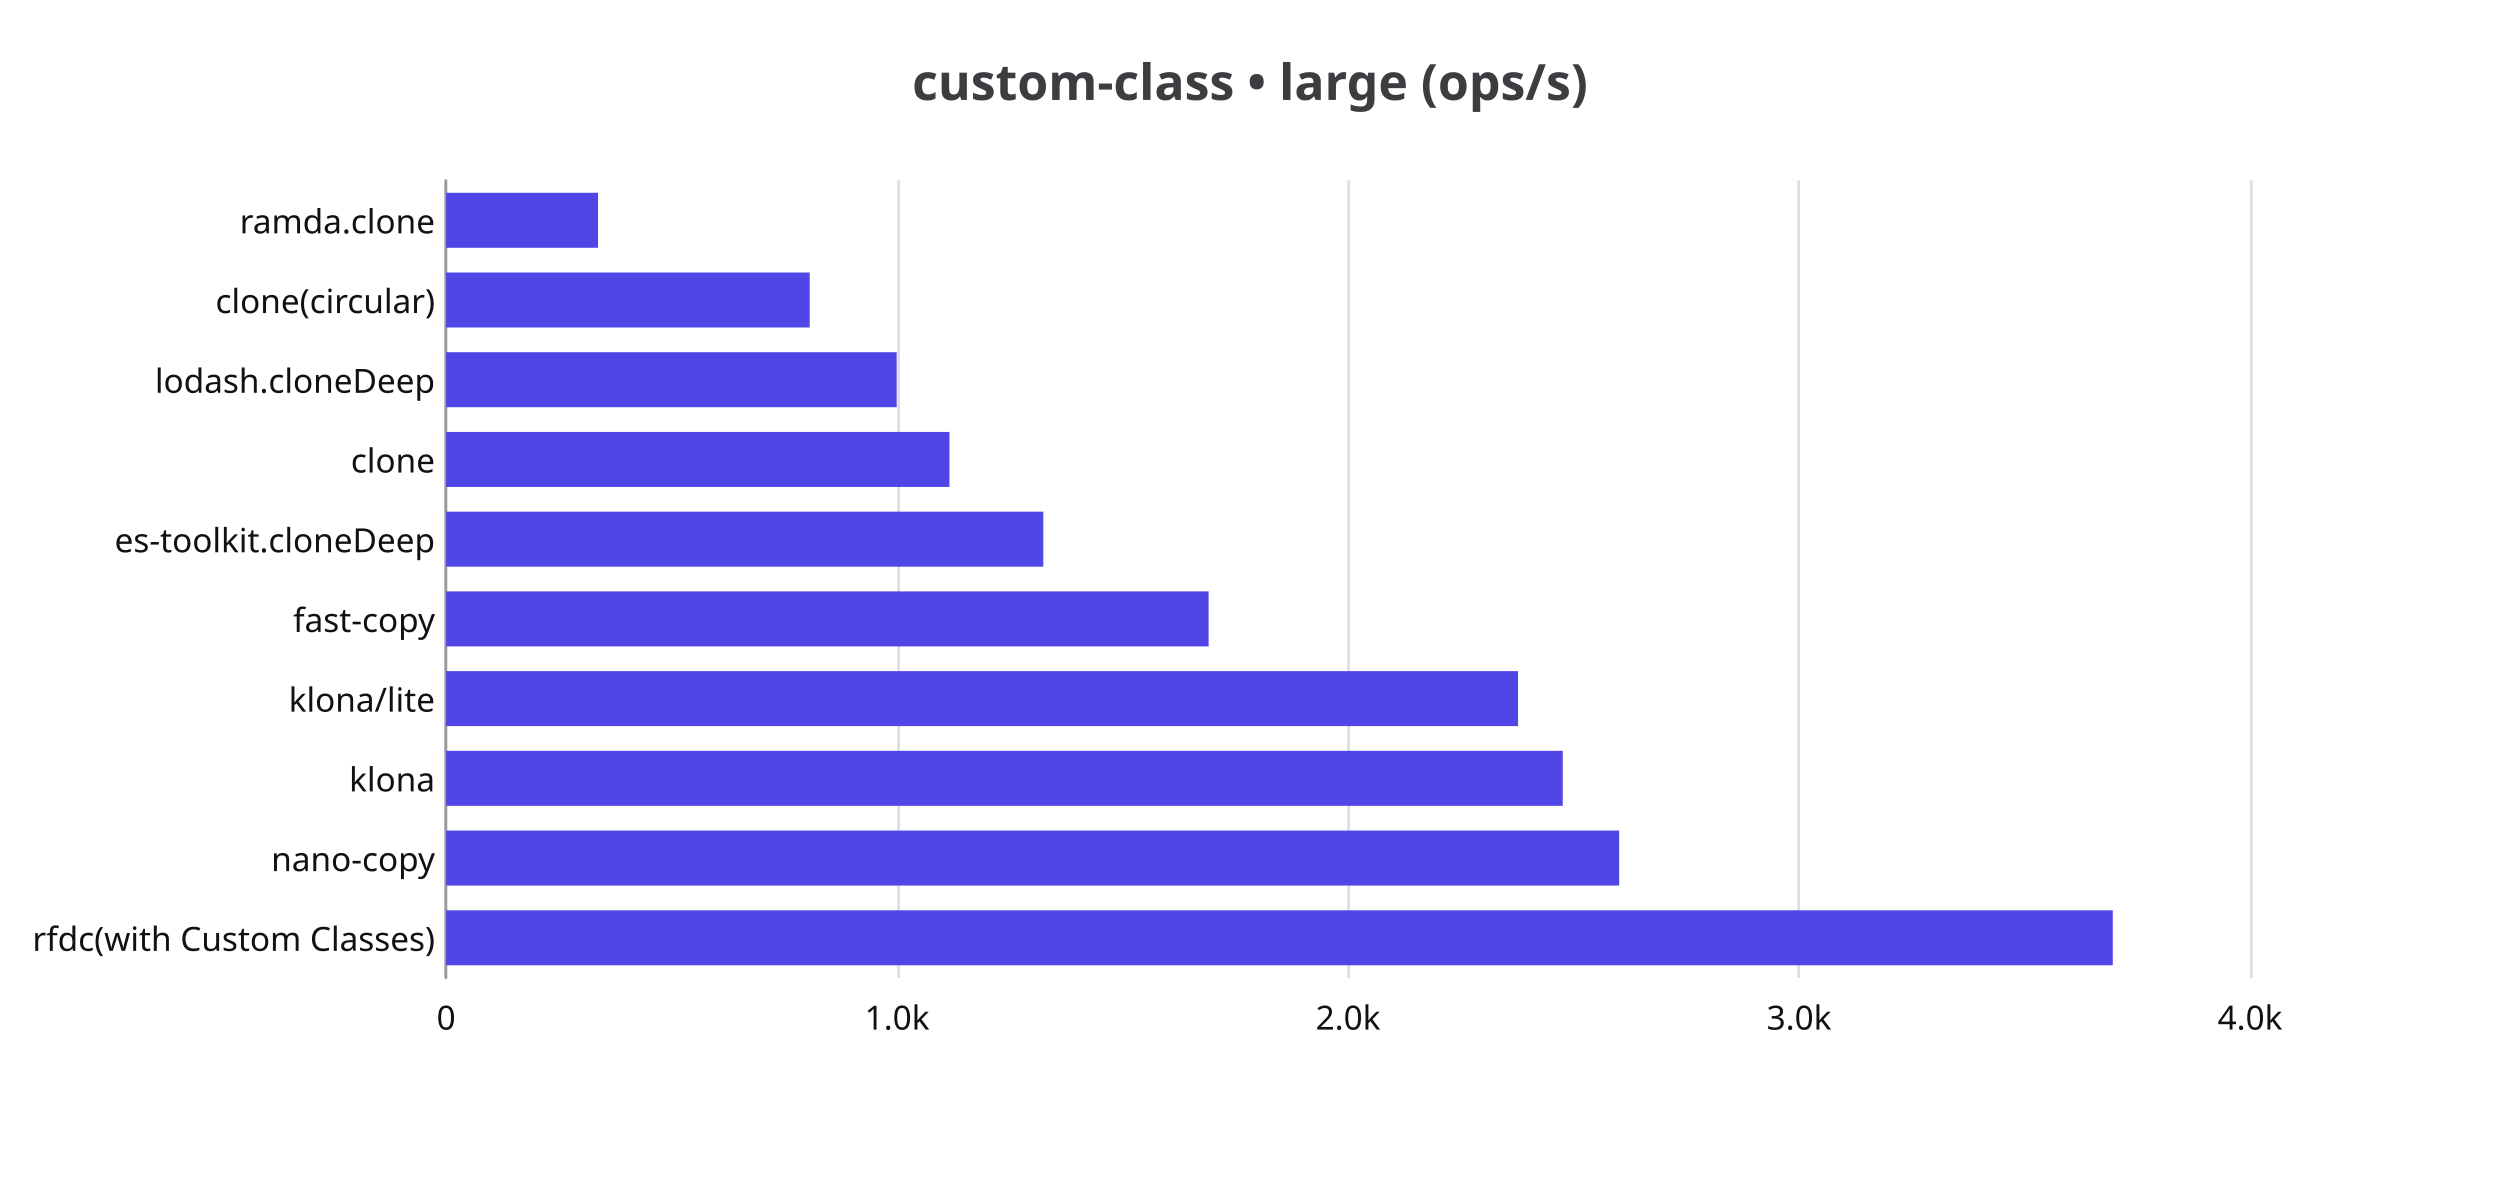
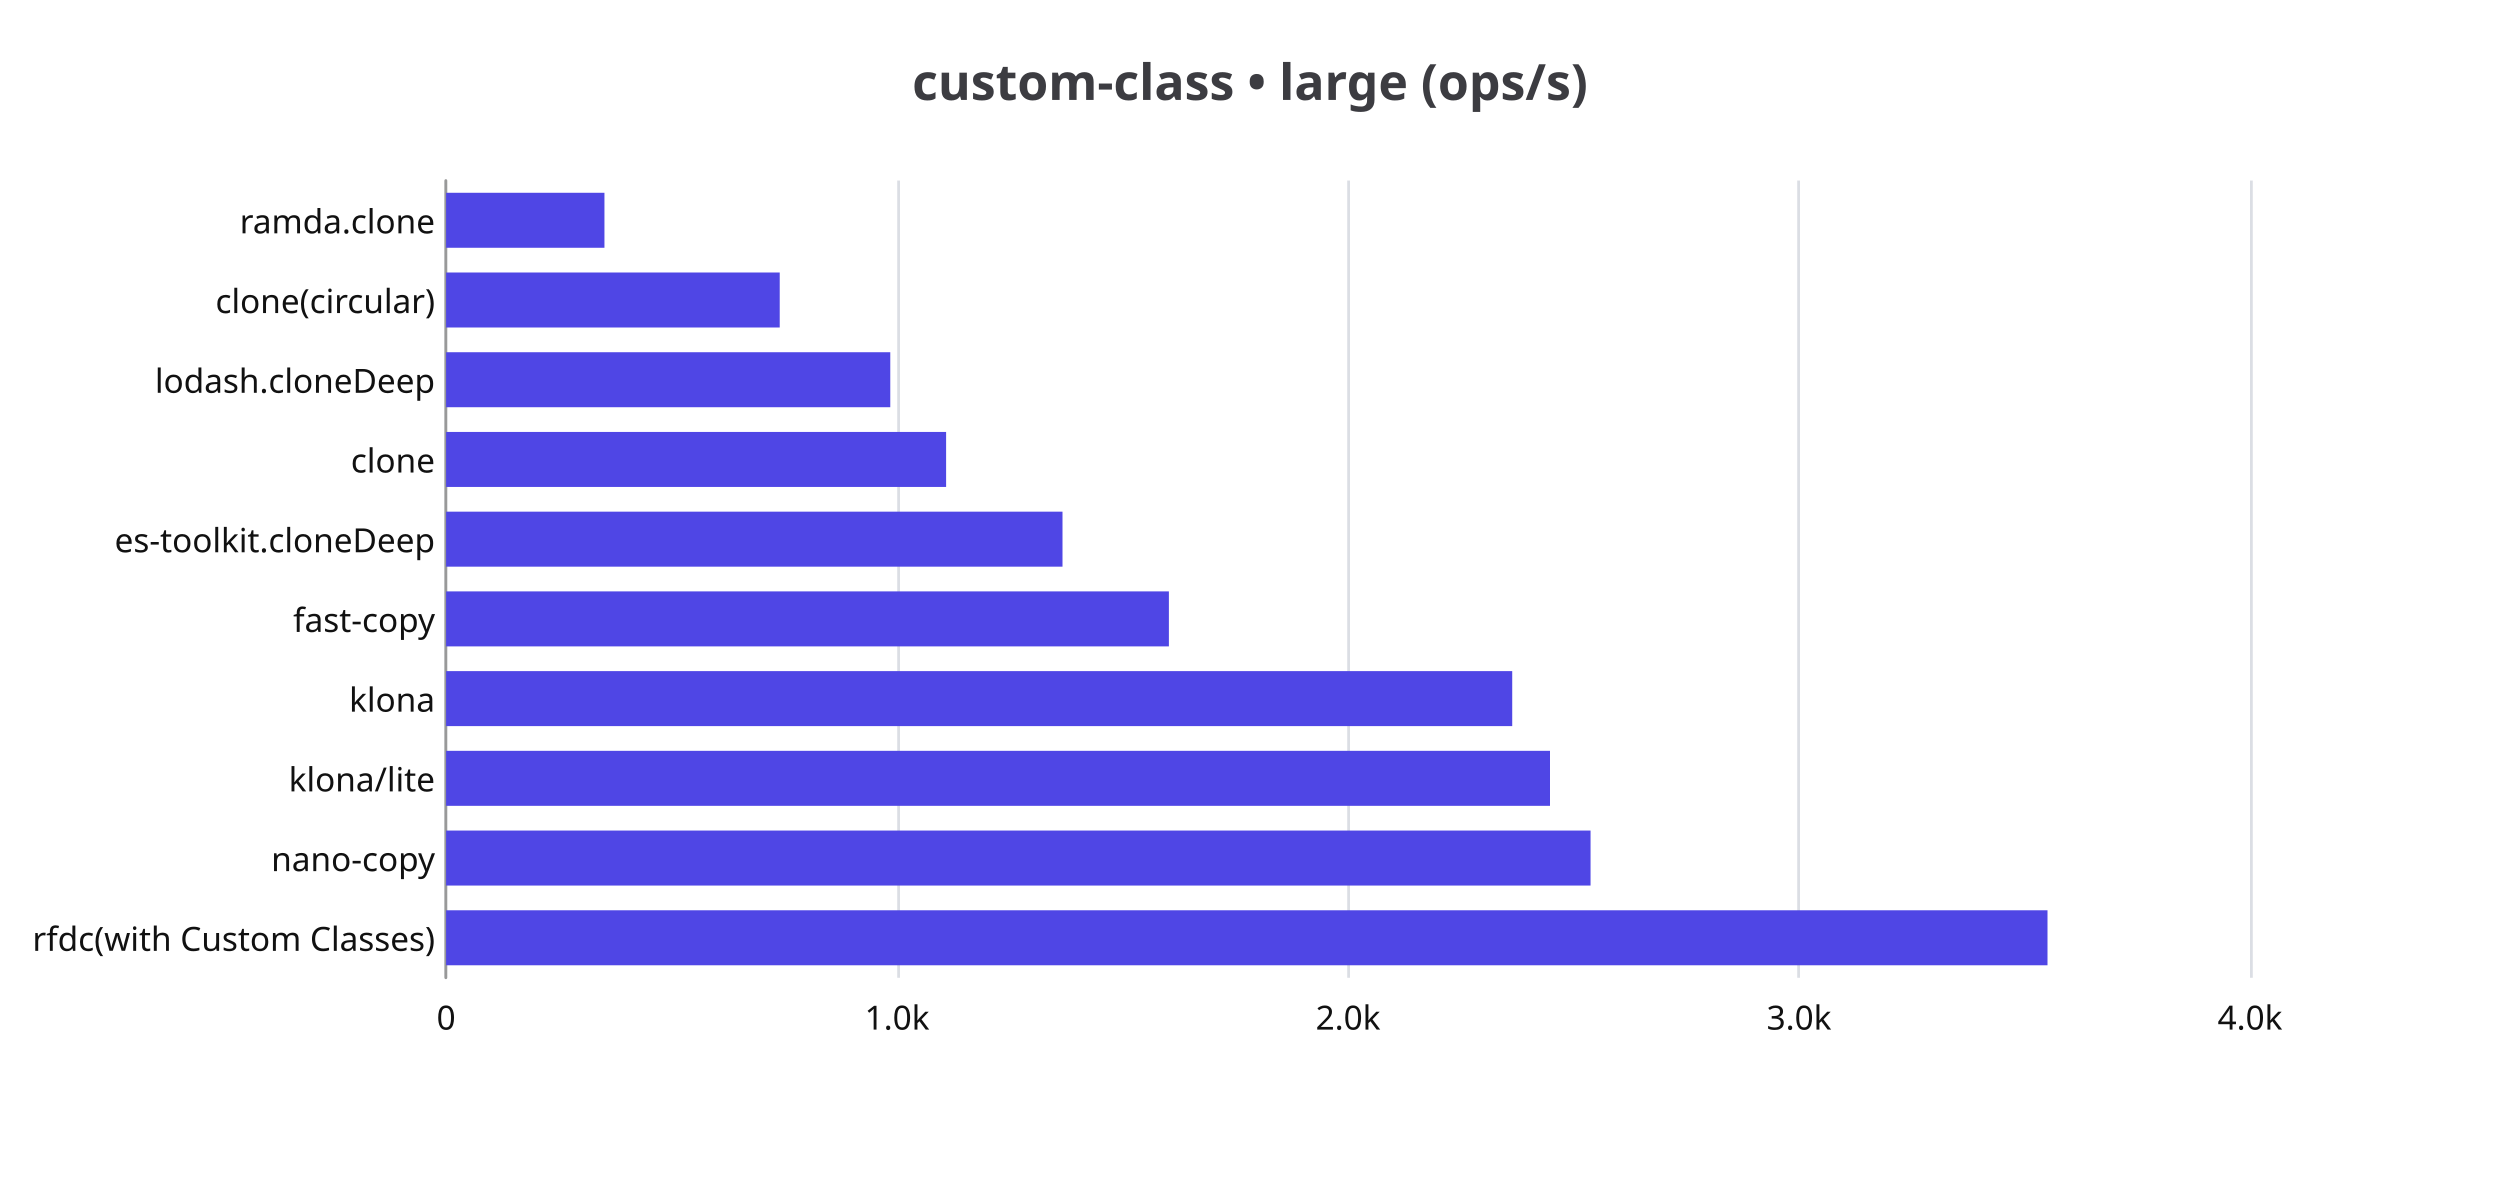
<svg xmlns="http://www.w3.org/2000/svg" width="900" height="432" version="1.1" baseProfile="full" viewBox="0 0 900 432">
  <rect width="900" height="432" x="0" y="0" fill="#ffffff" />
  <path d="M160.5 65L160.5 352" fill="none" pointer-events="visible" stroke="#dbdee4" class="zr9-cls-18" />
  <path d="M323.5 65L323.5 352" fill="none" pointer-events="visible" stroke="#dbdee4" class="zr9-cls-18" />
  <path d="M485.5 65L485.5 352" fill="none" pointer-events="visible" stroke="#dbdee4" class="zr9-cls-18" />
  <path d="M647.5 65L647.5 352" fill="none" pointer-events="visible" stroke="#dbdee4" class="zr9-cls-18" />
  <path d="M810.5 65L810.5 352" fill="none" pointer-events="visible" stroke="#dbdee4" class="zr9-cls-18" />
  <path d="M160.5 352L160.5 65" fill="none" pointer-events="visible" stroke="#999" stroke-linecap="round" class="zr9-cls-18" />
  <text dominant-baseline="central" text-anchor="end" style="font-size:12px;font-family:Microsoft YaHei;" xml:space="preserve" transform="translate(156.6 337.65)" fill="#111">    rfdc(with Custom Classes)</text>
  <text dominant-baseline="central" text-anchor="end" style="font-size:12px;font-family:Microsoft YaHei;" xml:space="preserve" transform="translate(156.6 308.95)" fill="#111">    nano-copy</text>
-   <text dominant-baseline="central" text-anchor="end" style="font-size:12px;font-family:Microsoft YaHei;" xml:space="preserve" transform="translate(156.6 280.25)" fill="#111">    klona</text>
-   <text dominant-baseline="central" text-anchor="end" style="font-size:12px;font-family:Microsoft YaHei;" xml:space="preserve" transform="translate(156.6 251.55)" fill="#111">    klona/lite</text>
+   <text dominant-baseline="central" text-anchor="end" style="font-size:12px;font-family:Microsoft YaHei;" xml:space="preserve" transform="translate(156.6 280.25)" fill="#111">    klona/lite</text>
+   <text dominant-baseline="central" text-anchor="end" style="font-size:12px;font-family:Microsoft YaHei;" xml:space="preserve" transform="translate(156.6 251.55)" fill="#111">    klona</text>
  <text dominant-baseline="central" text-anchor="end" style="font-size:12px;font-family:Microsoft YaHei;" xml:space="preserve" transform="translate(156.6 222.85)" fill="#111">    fast-copy</text>
  <text dominant-baseline="central" text-anchor="end" style="font-size:12px;font-family:Microsoft YaHei;" xml:space="preserve" transform="translate(156.6 194.15)" fill="#111">    es-toolkit.cloneDeep</text>
  <text dominant-baseline="central" text-anchor="end" style="font-size:12px;font-family:Microsoft YaHei;" xml:space="preserve" transform="translate(156.6 165.45)" fill="#111">    clone</text>
  <text dominant-baseline="central" text-anchor="end" style="font-size:12px;font-family:Microsoft YaHei;" xml:space="preserve" transform="translate(156.6 136.75)" fill="#111">    lodash.cloneDeep</text>
  <text dominant-baseline="central" text-anchor="end" style="font-size:12px;font-family:Microsoft YaHei;" xml:space="preserve" transform="translate(156.6 108.05)" fill="#111">    clone(circular)</text>
  <text dominant-baseline="central" text-anchor="end" style="font-size:12px;font-family:Microsoft YaHei;" xml:space="preserve" transform="translate(156.6 79.35)" fill="#111">    ramda.clone</text>
  <text dominant-baseline="central" text-anchor="middle" style="font-size:12px;font-family:Microsoft YaHei;" y="6" transform="translate(160.6 360)" fill="#111">0</text>
  <text dominant-baseline="central" text-anchor="middle" style="font-size:12px;font-family:Microsoft YaHei;" y="6" transform="translate(322.95 360)" fill="#111">1.0k</text>
  <text dominant-baseline="central" text-anchor="middle" style="font-size:12px;font-family:Microsoft YaHei;" y="6" transform="translate(485.3 360)" fill="#111">2.0k</text>
  <text dominant-baseline="central" text-anchor="middle" style="font-size:12px;font-family:Microsoft YaHei;" y="6" transform="translate(647.65 360)" fill="#111">3.0k</text>
  <text dominant-baseline="central" text-anchor="middle" style="font-size:12px;font-family:Microsoft YaHei;" y="6" transform="translate(810 360)" fill="#111">4.0k</text>
-   <path d="M160.6 327.7l600 0l0 19.8l-600 0Z" fill="#4F46E5" ecmeta_series_index="0" ecmeta_data_index="0" ecmeta_ssr_type="chart" class="zr9-cls-19" />
-   <path d="M160.6 299l422.3 0l0 19.8l-422.3 0Z" fill="#4F46E5" ecmeta_series_index="0" ecmeta_data_index="1" ecmeta_ssr_type="chart" class="zr9-cls-19" />
-   <path d="M160.6 270.3l402 0l0 19.8l-402 0Z" fill="#4F46E5" ecmeta_series_index="0" ecmeta_data_index="2" ecmeta_ssr_type="chart" class="zr9-cls-19" />
-   <path d="M160.6 241.6l385.9 0l0 19.8l-385.9 0Z" fill="#4F46E5" ecmeta_series_index="0" ecmeta_data_index="3" ecmeta_ssr_type="chart" class="zr9-cls-19" />
-   <path d="M160.6 212.9l274.5 0l0 19.8l-274.5 0Z" fill="#4F46E5" ecmeta_series_index="0" ecmeta_data_index="4" ecmeta_ssr_type="chart" class="zr9-cls-19" />
-   <path d="M160.6 184.2l215 0l0 19.8l-215 0Z" fill="#4F46E5" ecmeta_series_index="0" ecmeta_data_index="5" ecmeta_ssr_type="chart" class="zr9-cls-19" />
-   <path d="M160.6 155.5l181.2 0l0 19.8l-181.2 0Z" fill="#4F46E5" ecmeta_series_index="0" ecmeta_data_index="6" ecmeta_ssr_type="chart" class="zr9-cls-19" />
-   <path d="M160.6 126.8l162.2 0l0 19.8l-162.2 0Z" fill="#4F46E5" ecmeta_series_index="0" ecmeta_data_index="7" ecmeta_ssr_type="chart" class="zr9-cls-19" />
-   <path d="M160.6 98.1l130.9 0l0 19.8l-130.9 0Z" fill="#4F46E5" ecmeta_series_index="0" ecmeta_data_index="8" ecmeta_ssr_type="chart" class="zr9-cls-19" />
-   <path d="M160.6 69.4l54.7 0l0 19.8l-54.7 0Z" fill="#4F46E5" ecmeta_series_index="0" ecmeta_data_index="9" ecmeta_ssr_type="chart" class="zr9-cls-19" />
+   <path d="M160.6 327.7l576.5 0l0 19.8l-576.5 0Z" fill="#4F46E5" ecmeta_series_index="0" ecmeta_data_index="0" ecmeta_ssr_type="chart" class="zr9-cls-19" />
+   <path d="M160.6 299l412 0l0 19.8l-412 0Z" fill="#4F46E5" ecmeta_series_index="0" ecmeta_data_index="1" ecmeta_ssr_type="chart" class="zr9-cls-19" />
+   <path d="M160.6 270.3l397.4 0l0 19.8l-397.4 0Z" fill="#4F46E5" ecmeta_series_index="0" ecmeta_data_index="2" ecmeta_ssr_type="chart" class="zr9-cls-19" />
+   <path d="M160.6 241.6l383.8 0l0 19.8l-383.8 0Z" fill="#4F46E5" ecmeta_series_index="0" ecmeta_data_index="3" ecmeta_ssr_type="chart" class="zr9-cls-19" />
+   <path d="M160.6 212.9l260.2 0l0 19.8l-260.2 0Z" fill="#4F46E5" ecmeta_series_index="0" ecmeta_data_index="4" ecmeta_ssr_type="chart" class="zr9-cls-19" />
+   <path d="M160.6 184.2l221.9 0l0 19.8l-221.9 0Z" fill="#4F46E5" ecmeta_series_index="0" ecmeta_data_index="5" ecmeta_ssr_type="chart" class="zr9-cls-19" />
+   <path d="M160.6 155.5l180 0l0 19.8l-180 0Z" fill="#4F46E5" ecmeta_series_index="0" ecmeta_data_index="6" ecmeta_ssr_type="chart" class="zr9-cls-19" />
+   <path d="M160.6 126.8l159.9 0l0 19.8l-159.9 0Z" fill="#4F46E5" ecmeta_series_index="0" ecmeta_data_index="7" ecmeta_ssr_type="chart" class="zr9-cls-19" />
+   <path d="M160.6 98.1l120.1 0l0 19.8l-120.1 0Z" fill="#4F46E5" ecmeta_series_index="0" ecmeta_data_index="8" ecmeta_ssr_type="chart" class="zr9-cls-19" />
+   <path d="M160.6 69.4l57 0l0 19.8l-57 0Z" fill="#4F46E5" ecmeta_series_index="0" ecmeta_data_index="9" ecmeta_ssr_type="chart" class="zr9-cls-19" />
  <path d="M-121.7 -5l243.5 0l0 28l-243.5 0Z" transform="translate(450 20)" fill="rgb(0,0,0)" fill-opacity="0" stroke="#3c3c41" stroke-width="0" class="zr9-cls-18" />
  <text dominant-baseline="central" text-anchor="middle" style="font-size:18px;font-family:Microsoft YaHei;font-weight:bold;" xml:space="preserve" y="9" transform="translate(450 20)" fill="#3c3c41">custom-class • large (ops/s)</text>
  <style>
.zr9-cls-18:hover {
pointer-events:none;
}
.zr9-cls-19:hover {
cursor:pointer;
fill:rgba(86,77,251,1);
}



</style>
</svg>
